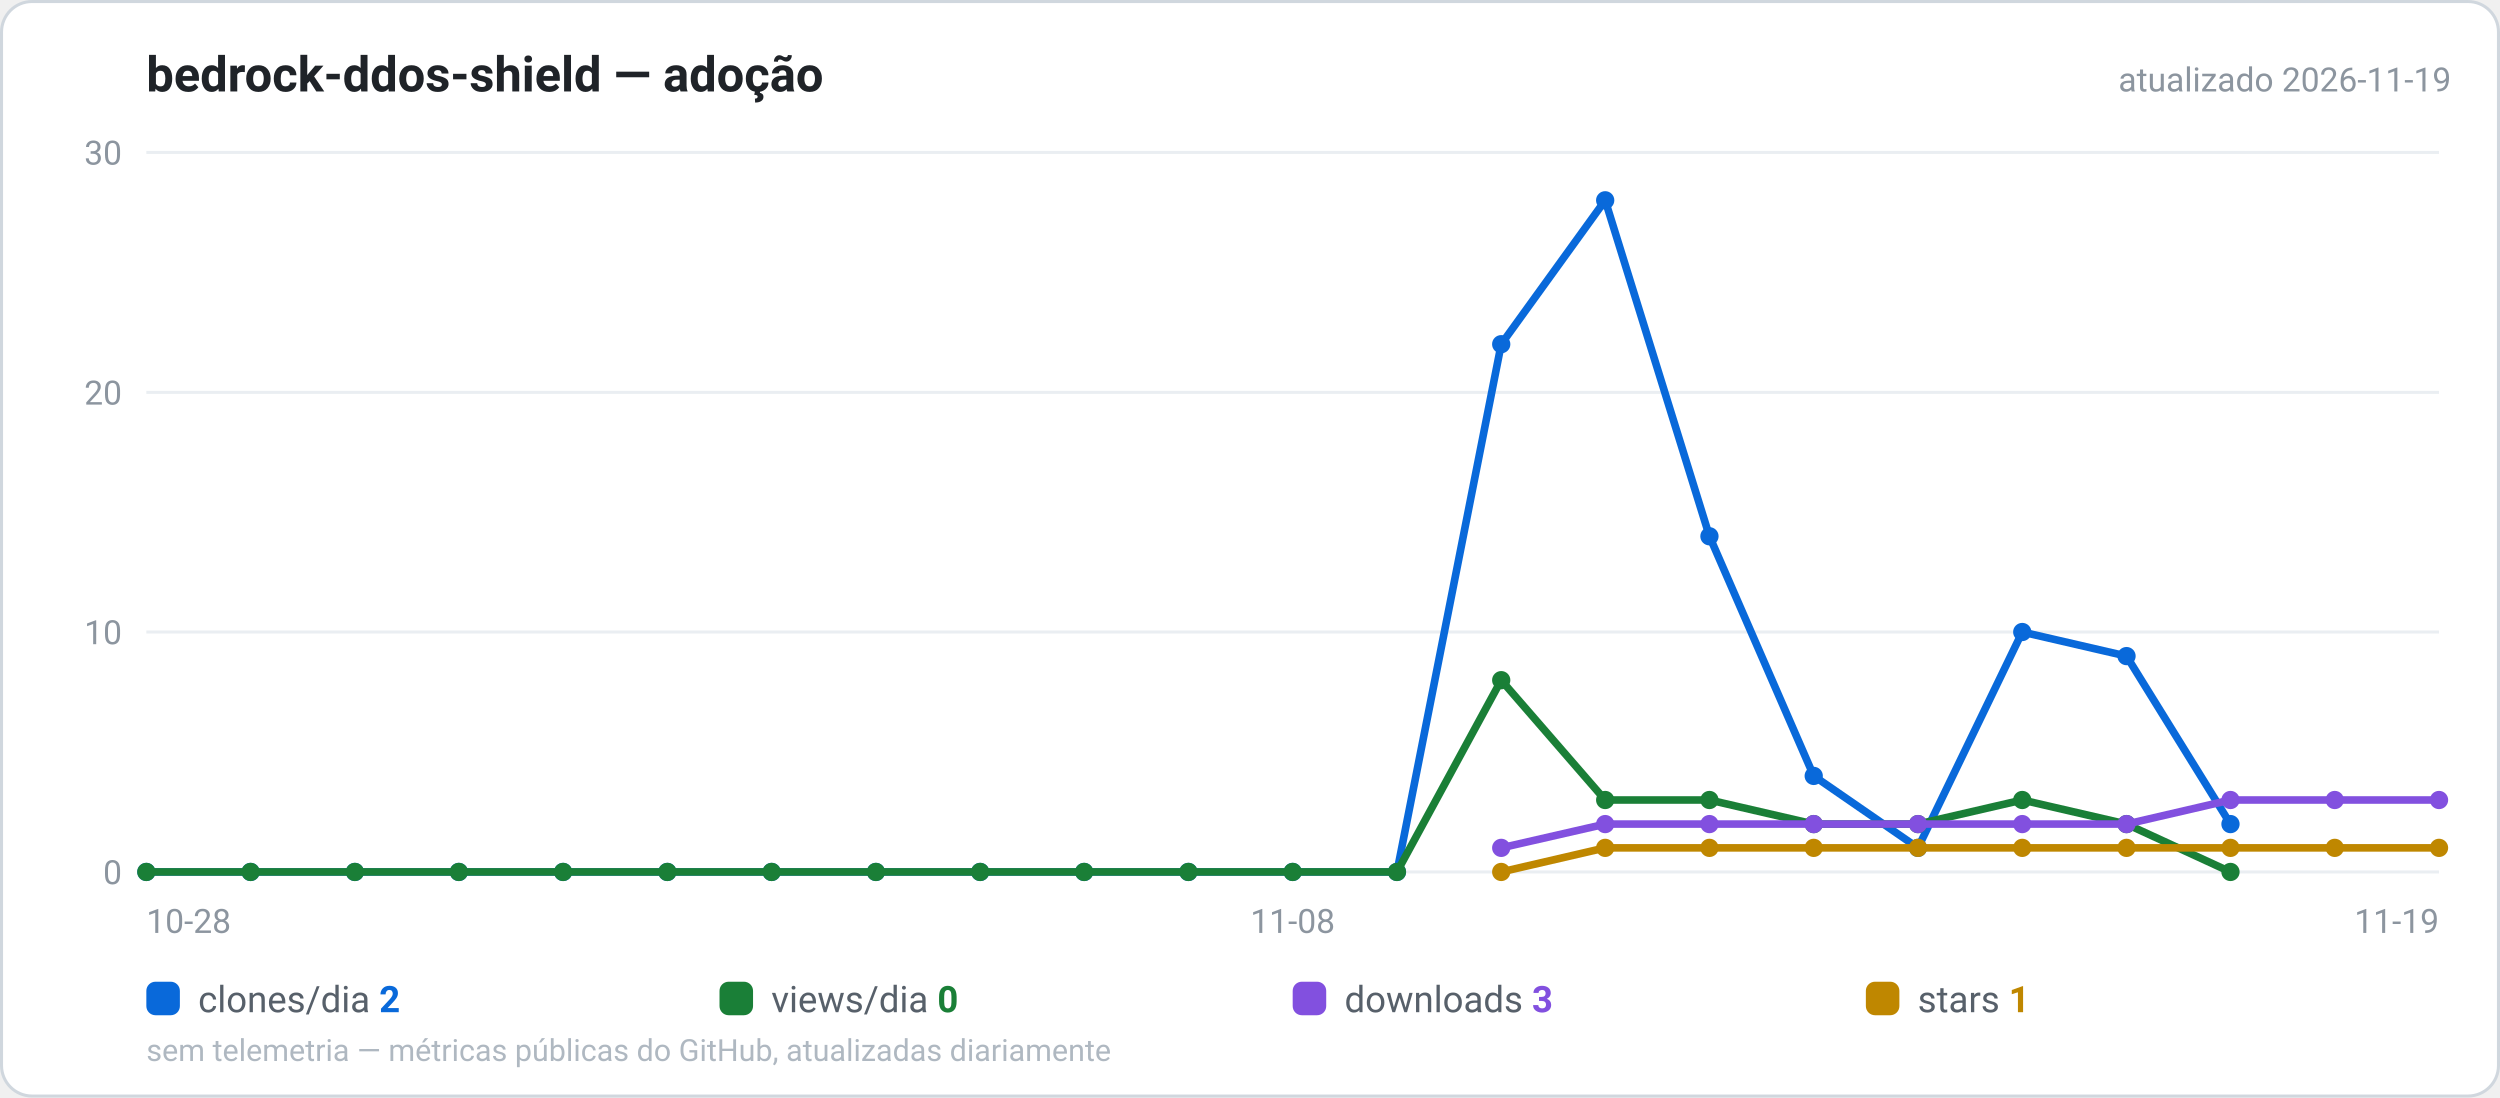
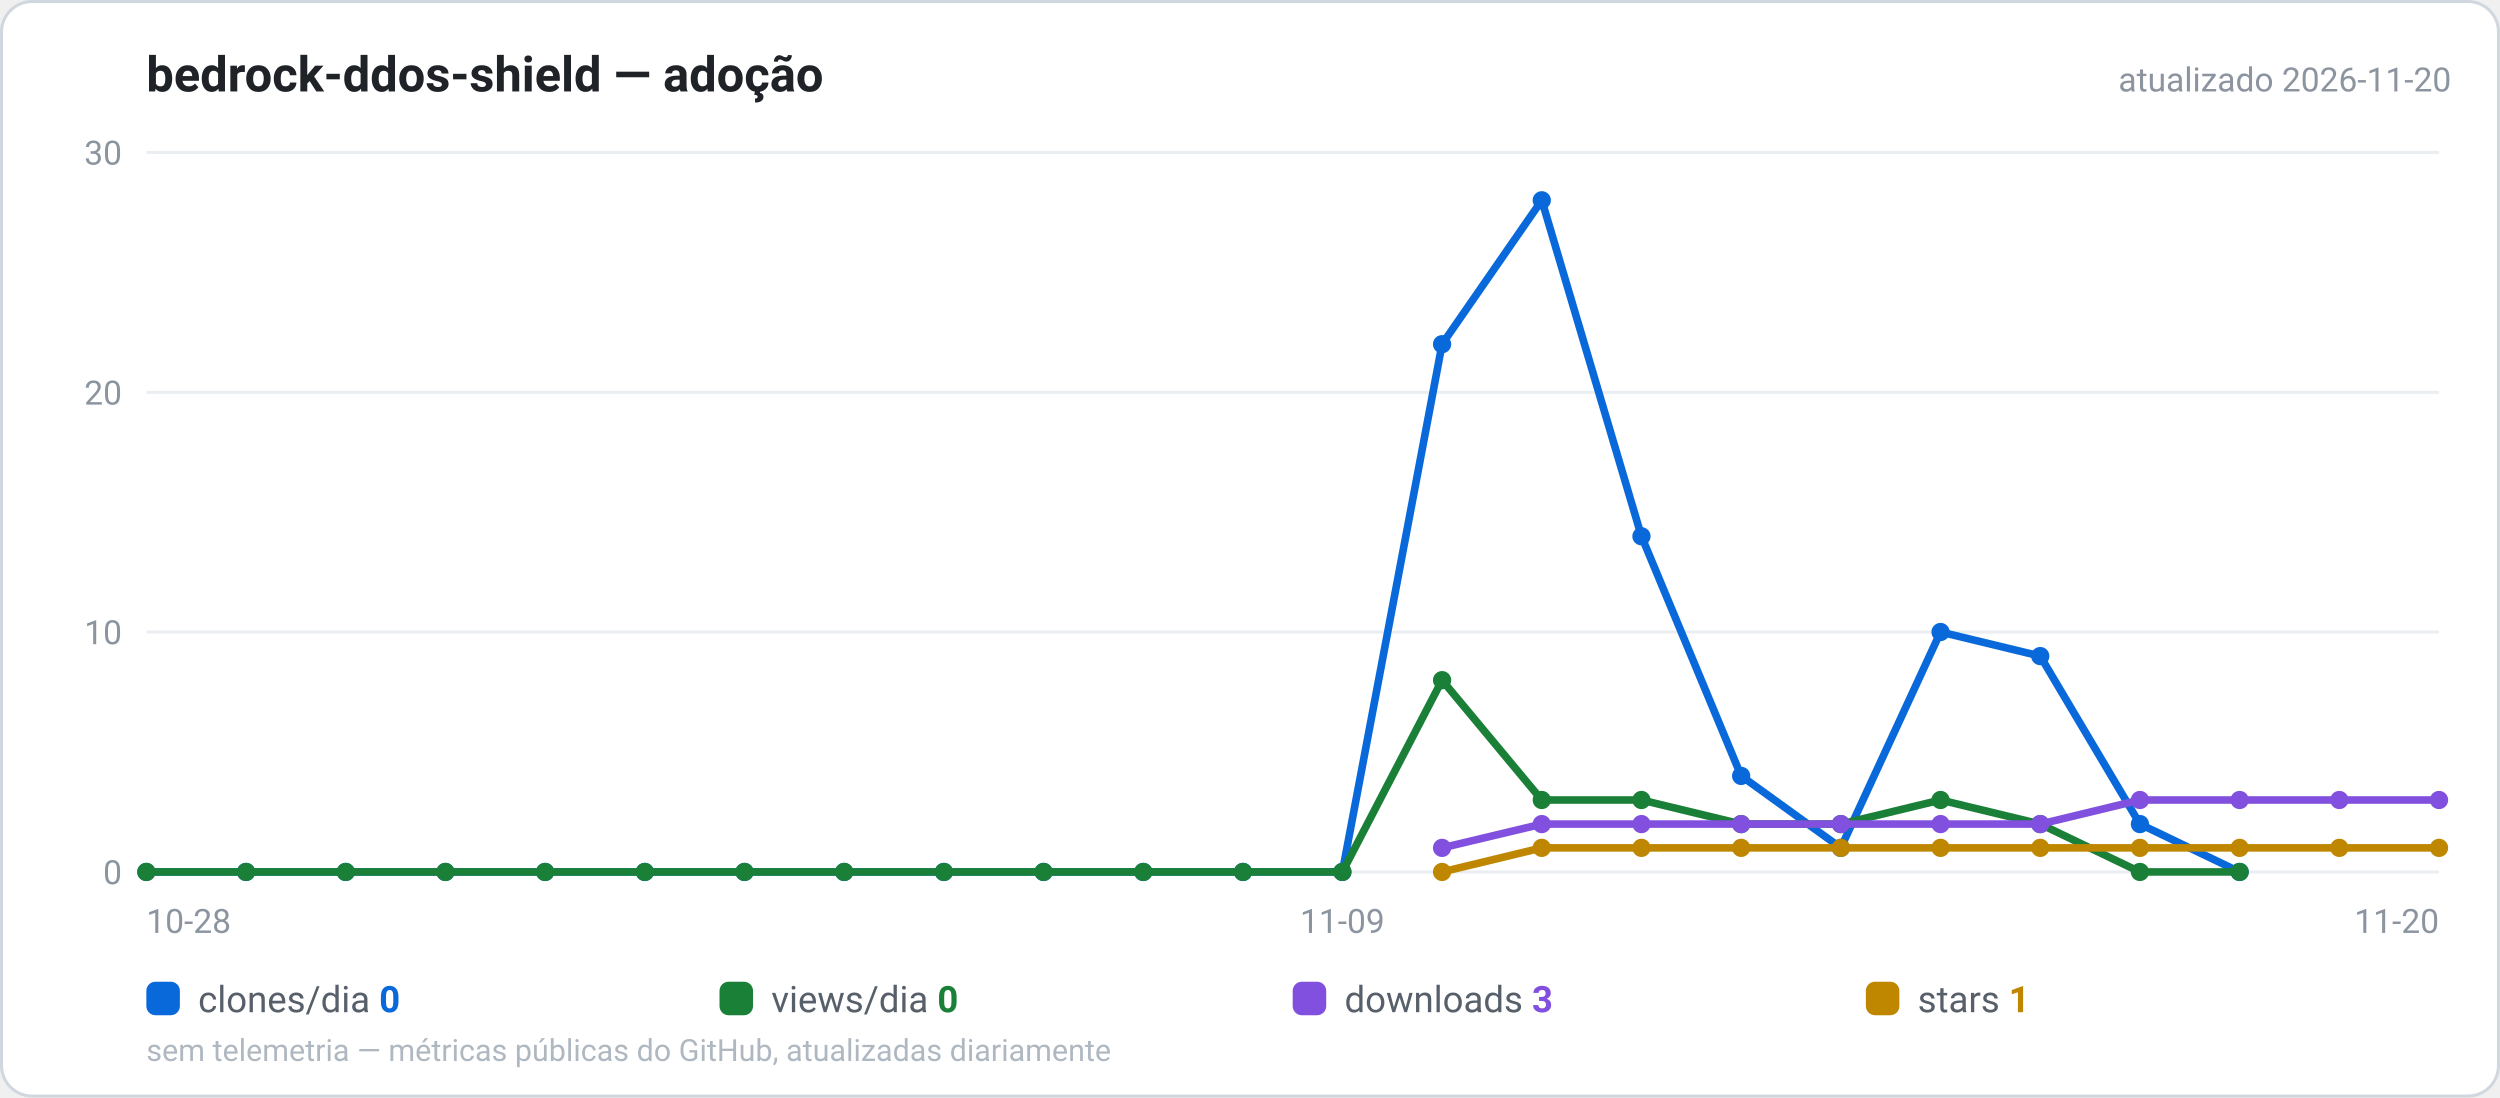
<svg xmlns="http://www.w3.org/2000/svg" width="820" height="360" viewBox="0 0 820 360" font-family="-apple-system,Segoe UI,Roboto,sans-serif">
  <rect x="0.5" y="0.5" width="819" height="359" rx="10" fill="#ffffff" stroke="#d0d7de" />
  <text x="48" y="30" font-size="16" font-weight="700" fill="#1f2328">bedrock-ddos-shield — adoção</text>
-   <text x="804" y="30" font-size="11" fill="#8c959f" text-anchor="end">atualizado 2026-11-19</text>
+   <text x="804" y="30" font-size="11" fill="#8c959f" text-anchor="end">atualizado 2026-11-20</text>
  <line x1="48" y1="286.0" x2="800" y2="286.0" stroke="#eaeef2" />
  <text x="40" y="290.0" font-size="11" fill="#8c959f" text-anchor="end">0</text>
  <line x1="48" y1="207.3" x2="800" y2="207.3" stroke="#eaeef2" />
  <text x="40" y="211.3" font-size="11" fill="#8c959f" text-anchor="end">10</text>
  <line x1="48" y1="128.7" x2="800" y2="128.7" stroke="#eaeef2" />
  <text x="40" y="132.7" font-size="11" fill="#8c959f" text-anchor="end">20</text>
  <line x1="48" y1="50.0" x2="800" y2="50.0" stroke="#eaeef2" />
  <text x="40" y="54.0" font-size="11" fill="#8c959f" text-anchor="end">30</text>
  <text x="48.0" y="306.0" font-size="11" fill="#8c959f" text-anchor="start">10-28</text>
-   <text x="424.0" y="306.0" font-size="11" fill="#8c959f" text-anchor="middle">11-08</text>
-   <text x="800.0" y="306.0" font-size="11" fill="#8c959f" text-anchor="end">11-19</text>
-   <polyline points="48.0,286.0 82.2,286.0 116.4,286.0 150.5,286.0 184.7,286.0 218.9,286.0 253.1,286.0 287.3,286.0 321.5,286.0 355.6,286.0 389.8,286.0 424.0,286.0 458.2,286.0 492.4,112.9 526.5,65.7 560.7,175.9 594.9,254.5 629.1,278.1 663.3,207.3 697.5,215.2 731.6,270.3" fill="none" stroke="#0969da" stroke-width="2.5" stroke-linejoin="round" stroke-linecap="round" />
+   <text x="440.3" y="306.0" font-size="11" fill="#8c959f" text-anchor="middle">11-09</text>
+   <text x="800.0" y="306.0" font-size="11" fill="#8c959f" text-anchor="end">11-20</text>
+   <polyline points="48.0,286.0 80.7,286.0 113.4,286.0 146.1,286.0 178.8,286.0 211.5,286.0 244.2,286.0 276.9,286.0 309.6,286.0 342.3,286.0 375.0,286.0 407.7,286.0 440.3,286.0 473.0,112.9 505.7,65.7 538.4,175.9 571.1,254.5 603.8,278.1 636.5,207.3 669.2,215.2 701.9,270.3 734.6,286.0" fill="none" stroke="#0969da" stroke-width="2.5" stroke-linejoin="round" stroke-linecap="round" />
  <circle cx="48.0" cy="286.0" r="3" fill="#0969da" />
-   <circle cx="82.2" cy="286.0" r="3" fill="#0969da" />
-   <circle cx="116.4" cy="286.0" r="3" fill="#0969da" />
-   <circle cx="150.5" cy="286.0" r="3" fill="#0969da" />
-   <circle cx="184.7" cy="286.0" r="3" fill="#0969da" />
-   <circle cx="218.9" cy="286.0" r="3" fill="#0969da" />
-   <circle cx="253.1" cy="286.0" r="3" fill="#0969da" />
-   <circle cx="287.3" cy="286.0" r="3" fill="#0969da" />
-   <circle cx="321.5" cy="286.0" r="3" fill="#0969da" />
-   <circle cx="355.6" cy="286.0" r="3" fill="#0969da" />
-   <circle cx="389.8" cy="286.0" r="3" fill="#0969da" />
-   <circle cx="424.0" cy="286.0" r="3" fill="#0969da" />
-   <circle cx="458.2" cy="286.0" r="3" fill="#0969da" />
-   <circle cx="492.4" cy="112.9" r="3" fill="#0969da" />
-   <circle cx="526.5" cy="65.7" r="3" fill="#0969da" />
-   <circle cx="560.7" cy="175.9" r="3" fill="#0969da" />
-   <circle cx="594.9" cy="254.5" r="3" fill="#0969da" />
-   <circle cx="629.1" cy="278.1" r="3" fill="#0969da" />
-   <circle cx="663.3" cy="207.3" r="3" fill="#0969da" />
-   <circle cx="697.5" cy="215.2" r="3" fill="#0969da" />
-   <circle cx="731.6" cy="270.3" r="3" fill="#0969da" />
-   <polyline points="48.0,286.0 82.2,286.0 116.4,286.0 150.5,286.0 184.7,286.0 218.9,286.0 253.1,286.0 287.3,286.0 321.5,286.0 355.6,286.0 389.8,286.0 424.0,286.0 458.2,286.0 492.4,223.1 526.5,262.4 560.7,262.4 594.9,270.3 629.1,270.3 663.3,262.4 697.5,270.3 731.6,286.0" fill="none" stroke="#1a7f37" stroke-width="2.5" stroke-linejoin="round" stroke-linecap="round" />
+   <circle cx="80.7" cy="286.0" r="3" fill="#0969da" />
+   <circle cx="113.4" cy="286.0" r="3" fill="#0969da" />
+   <circle cx="146.1" cy="286.0" r="3" fill="#0969da" />
+   <circle cx="178.8" cy="286.0" r="3" fill="#0969da" />
+   <circle cx="211.5" cy="286.0" r="3" fill="#0969da" />
+   <circle cx="244.2" cy="286.0" r="3" fill="#0969da" />
+   <circle cx="276.9" cy="286.0" r="3" fill="#0969da" />
+   <circle cx="309.6" cy="286.0" r="3" fill="#0969da" />
+   <circle cx="342.3" cy="286.0" r="3" fill="#0969da" />
+   <circle cx="375.0" cy="286.0" r="3" fill="#0969da" />
+   <circle cx="407.7" cy="286.0" r="3" fill="#0969da" />
+   <circle cx="440.3" cy="286.0" r="3" fill="#0969da" />
+   <circle cx="473.0" cy="112.9" r="3" fill="#0969da" />
+   <circle cx="505.7" cy="65.7" r="3" fill="#0969da" />
+   <circle cx="538.4" cy="175.9" r="3" fill="#0969da" />
+   <circle cx="571.1" cy="254.5" r="3" fill="#0969da" />
+   <circle cx="603.8" cy="278.1" r="3" fill="#0969da" />
+   <circle cx="636.5" cy="207.3" r="3" fill="#0969da" />
+   <circle cx="669.2" cy="215.2" r="3" fill="#0969da" />
+   <circle cx="701.9" cy="270.3" r="3" fill="#0969da" />
+   <circle cx="734.6" cy="286.0" r="3" fill="#0969da" />
+   <polyline points="48.0,286.0 80.7,286.0 113.4,286.0 146.1,286.0 178.8,286.0 211.5,286.0 244.2,286.0 276.9,286.0 309.6,286.0 342.3,286.0 375.0,286.0 407.7,286.0 440.3,286.0 473.0,223.1 505.7,262.4 538.4,262.4 571.1,270.3 603.8,270.3 636.5,262.4 669.2,270.3 701.9,286.0 734.6,286.0" fill="none" stroke="#1a7f37" stroke-width="2.5" stroke-linejoin="round" stroke-linecap="round" />
  <circle cx="48.0" cy="286.0" r="3" fill="#1a7f37" />
-   <circle cx="82.2" cy="286.0" r="3" fill="#1a7f37" />
-   <circle cx="116.4" cy="286.0" r="3" fill="#1a7f37" />
-   <circle cx="150.5" cy="286.0" r="3" fill="#1a7f37" />
-   <circle cx="184.7" cy="286.0" r="3" fill="#1a7f37" />
-   <circle cx="218.9" cy="286.0" r="3" fill="#1a7f37" />
-   <circle cx="253.1" cy="286.0" r="3" fill="#1a7f37" />
-   <circle cx="287.3" cy="286.0" r="3" fill="#1a7f37" />
-   <circle cx="321.5" cy="286.0" r="3" fill="#1a7f37" />
-   <circle cx="355.6" cy="286.0" r="3" fill="#1a7f37" />
-   <circle cx="389.8" cy="286.0" r="3" fill="#1a7f37" />
-   <circle cx="424.0" cy="286.0" r="3" fill="#1a7f37" />
-   <circle cx="458.2" cy="286.0" r="3" fill="#1a7f37" />
-   <circle cx="492.4" cy="223.1" r="3" fill="#1a7f37" />
-   <circle cx="526.5" cy="262.4" r="3" fill="#1a7f37" />
-   <circle cx="560.7" cy="262.4" r="3" fill="#1a7f37" />
-   <circle cx="594.9" cy="270.3" r="3" fill="#1a7f37" />
-   <circle cx="629.1" cy="270.3" r="3" fill="#1a7f37" />
-   <circle cx="663.3" cy="262.4" r="3" fill="#1a7f37" />
-   <circle cx="697.5" cy="270.3" r="3" fill="#1a7f37" />
-   <circle cx="731.6" cy="286.0" r="3" fill="#1a7f37" />
-   <polyline points="492.4,278.1 526.5,270.3 560.7,270.3 594.9,270.3 629.1,270.3 663.3,270.3 697.5,270.3 731.6,262.4 765.8,262.4 800.0,262.4" fill="none" stroke="#8250df" stroke-width="2.5" stroke-linejoin="round" stroke-linecap="round" />
-   <circle cx="492.4" cy="278.1" r="3" fill="#8250df" />
-   <circle cx="526.5" cy="270.3" r="3" fill="#8250df" />
-   <circle cx="560.7" cy="270.3" r="3" fill="#8250df" />
-   <circle cx="594.9" cy="270.3" r="3" fill="#8250df" />
-   <circle cx="629.1" cy="270.3" r="3" fill="#8250df" />
-   <circle cx="663.3" cy="270.3" r="3" fill="#8250df" />
-   <circle cx="697.5" cy="270.3" r="3" fill="#8250df" />
-   <circle cx="731.6" cy="262.4" r="3" fill="#8250df" />
-   <circle cx="765.8" cy="262.4" r="3" fill="#8250df" />
+   <circle cx="80.7" cy="286.0" r="3" fill="#1a7f37" />
+   <circle cx="113.4" cy="286.0" r="3" fill="#1a7f37" />
+   <circle cx="146.1" cy="286.0" r="3" fill="#1a7f37" />
+   <circle cx="178.8" cy="286.0" r="3" fill="#1a7f37" />
+   <circle cx="211.5" cy="286.0" r="3" fill="#1a7f37" />
+   <circle cx="244.2" cy="286.0" r="3" fill="#1a7f37" />
+   <circle cx="276.9" cy="286.0" r="3" fill="#1a7f37" />
+   <circle cx="309.6" cy="286.0" r="3" fill="#1a7f37" />
+   <circle cx="342.3" cy="286.0" r="3" fill="#1a7f37" />
+   <circle cx="375.0" cy="286.0" r="3" fill="#1a7f37" />
+   <circle cx="407.7" cy="286.0" r="3" fill="#1a7f37" />
+   <circle cx="440.3" cy="286.0" r="3" fill="#1a7f37" />
+   <circle cx="473.0" cy="223.1" r="3" fill="#1a7f37" />
+   <circle cx="505.7" cy="262.4" r="3" fill="#1a7f37" />
+   <circle cx="538.4" cy="262.4" r="3" fill="#1a7f37" />
+   <circle cx="571.1" cy="270.3" r="3" fill="#1a7f37" />
+   <circle cx="603.8" cy="270.3" r="3" fill="#1a7f37" />
+   <circle cx="636.5" cy="262.4" r="3" fill="#1a7f37" />
+   <circle cx="669.2" cy="270.3" r="3" fill="#1a7f37" />
+   <circle cx="701.9" cy="286.0" r="3" fill="#1a7f37" />
+   <circle cx="734.6" cy="286.0" r="3" fill="#1a7f37" />
+   <polyline points="473.0,278.1 505.7,270.3 538.4,270.3 571.1,270.3 603.8,270.3 636.5,270.3 669.2,270.3 701.9,262.4 734.6,262.4 767.3,262.4 800.0,262.4" fill="none" stroke="#8250df" stroke-width="2.5" stroke-linejoin="round" stroke-linecap="round" />
+   <circle cx="473.0" cy="278.1" r="3" fill="#8250df" />
+   <circle cx="505.7" cy="270.3" r="3" fill="#8250df" />
+   <circle cx="538.4" cy="270.3" r="3" fill="#8250df" />
+   <circle cx="571.1" cy="270.3" r="3" fill="#8250df" />
+   <circle cx="603.8" cy="270.3" r="3" fill="#8250df" />
+   <circle cx="636.5" cy="270.3" r="3" fill="#8250df" />
+   <circle cx="669.2" cy="270.3" r="3" fill="#8250df" />
+   <circle cx="701.9" cy="262.4" r="3" fill="#8250df" />
+   <circle cx="734.6" cy="262.4" r="3" fill="#8250df" />
+   <circle cx="767.3" cy="262.4" r="3" fill="#8250df" />
  <circle cx="800.0" cy="262.4" r="3" fill="#8250df" />
-   <polyline points="492.4,286.0 526.5,278.1 560.7,278.1 594.9,278.1 629.1,278.1 663.3,278.1 697.5,278.1 731.6,278.1 765.8,278.1 800.0,278.1" fill="none" stroke="#bf8700" stroke-width="2.5" stroke-linejoin="round" stroke-linecap="round" />
-   <circle cx="492.4" cy="286.0" r="3" fill="#bf8700" />
-   <circle cx="526.5" cy="278.1" r="3" fill="#bf8700" />
-   <circle cx="560.7" cy="278.1" r="3" fill="#bf8700" />
-   <circle cx="594.9" cy="278.1" r="3" fill="#bf8700" />
-   <circle cx="629.1" cy="278.1" r="3" fill="#bf8700" />
-   <circle cx="663.3" cy="278.1" r="3" fill="#bf8700" />
-   <circle cx="697.5" cy="278.1" r="3" fill="#bf8700" />
-   <circle cx="731.6" cy="278.1" r="3" fill="#bf8700" />
-   <circle cx="765.8" cy="278.1" r="3" fill="#bf8700" />
+   <polyline points="473.0,286.0 505.7,278.1 538.4,278.1 571.1,278.1 603.8,278.1 636.5,278.1 669.2,278.1 701.9,278.1 734.6,278.1 767.3,278.1 800.0,278.1" fill="none" stroke="#bf8700" stroke-width="2.5" stroke-linejoin="round" stroke-linecap="round" />
+   <circle cx="473.0" cy="286.0" r="3" fill="#bf8700" />
+   <circle cx="505.7" cy="278.1" r="3" fill="#bf8700" />
+   <circle cx="538.4" cy="278.1" r="3" fill="#bf8700" />
+   <circle cx="571.1" cy="278.1" r="3" fill="#bf8700" />
+   <circle cx="603.8" cy="278.1" r="3" fill="#bf8700" />
+   <circle cx="636.5" cy="278.1" r="3" fill="#bf8700" />
+   <circle cx="669.2" cy="278.1" r="3" fill="#bf8700" />
+   <circle cx="701.9" cy="278.1" r="3" fill="#bf8700" />
+   <circle cx="734.6" cy="278.1" r="3" fill="#bf8700" />
+   <circle cx="767.3" cy="278.1" r="3" fill="#bf8700" />
  <circle cx="800.0" cy="278.1" r="3" fill="#bf8700" />
  <rect x="48.0" y="322.0" width="11" height="11" rx="3" fill="#0969da" />
-   <text x="65.0" y="332.0" font-size="12" fill="#57606a">clones/dia <tspan font-weight="700" fill="#0969da">2</tspan>
+   <text x="65.0" y="332.0" font-size="12" fill="#57606a">clones/dia <tspan font-weight="700" fill="#0969da">0</tspan>
  </text>
  <rect x="236.0" y="322.0" width="11" height="11" rx="3" fill="#1a7f37" />
  <text x="253.0" y="332.0" font-size="12" fill="#57606a">views/dia <tspan font-weight="700" fill="#1a7f37">0</tspan>
  </text>
  <rect x="424.0" y="322.0" width="11" height="11" rx="3" fill="#8250df" />
  <text x="441.0" y="332.0" font-size="12" fill="#57606a">downloads <tspan font-weight="700" fill="#8250df">3</tspan>
  </text>
  <rect x="612.0" y="322.0" width="11" height="11" rx="3" fill="#bf8700" />
  <text x="629.0" y="332.0" font-size="12" fill="#57606a">stars <tspan font-weight="700" fill="#bf8700">1</tspan>
  </text>
  <text x="48" y="348" font-size="10" fill="#afb8c1">sem telemetria — métricas públicas do GitHub, atualizadas diariamente</text>
</svg>
